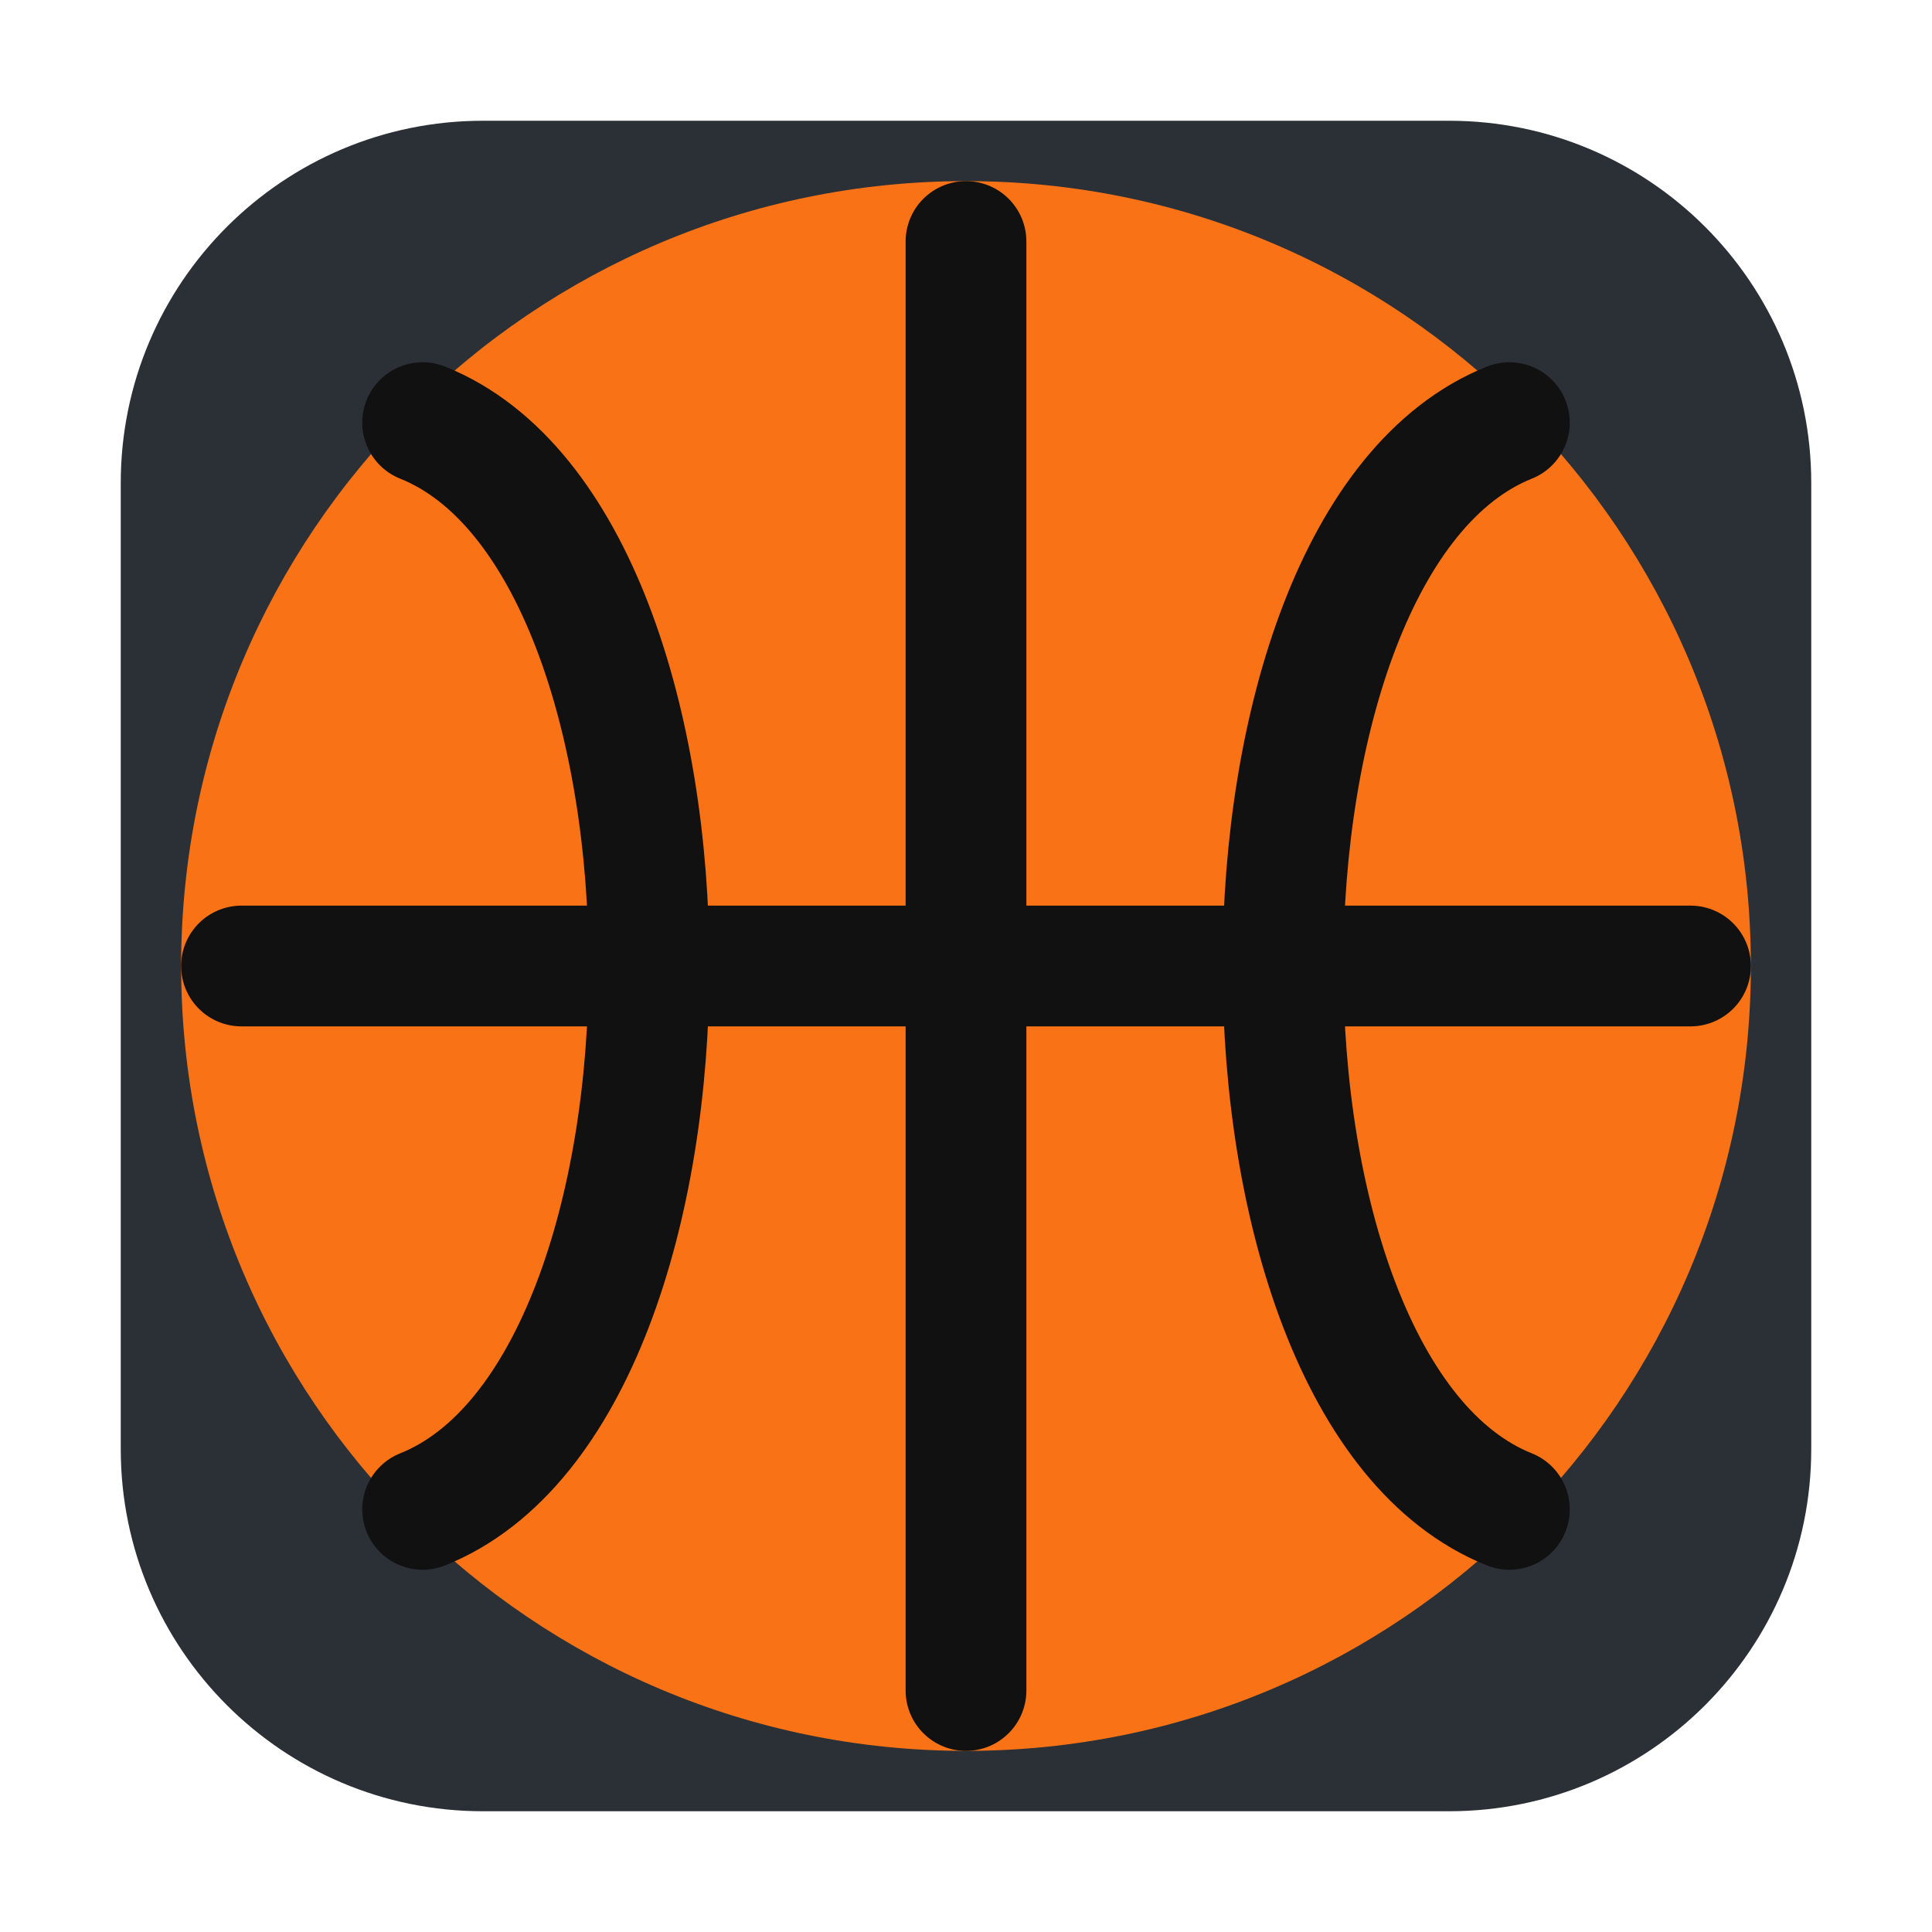
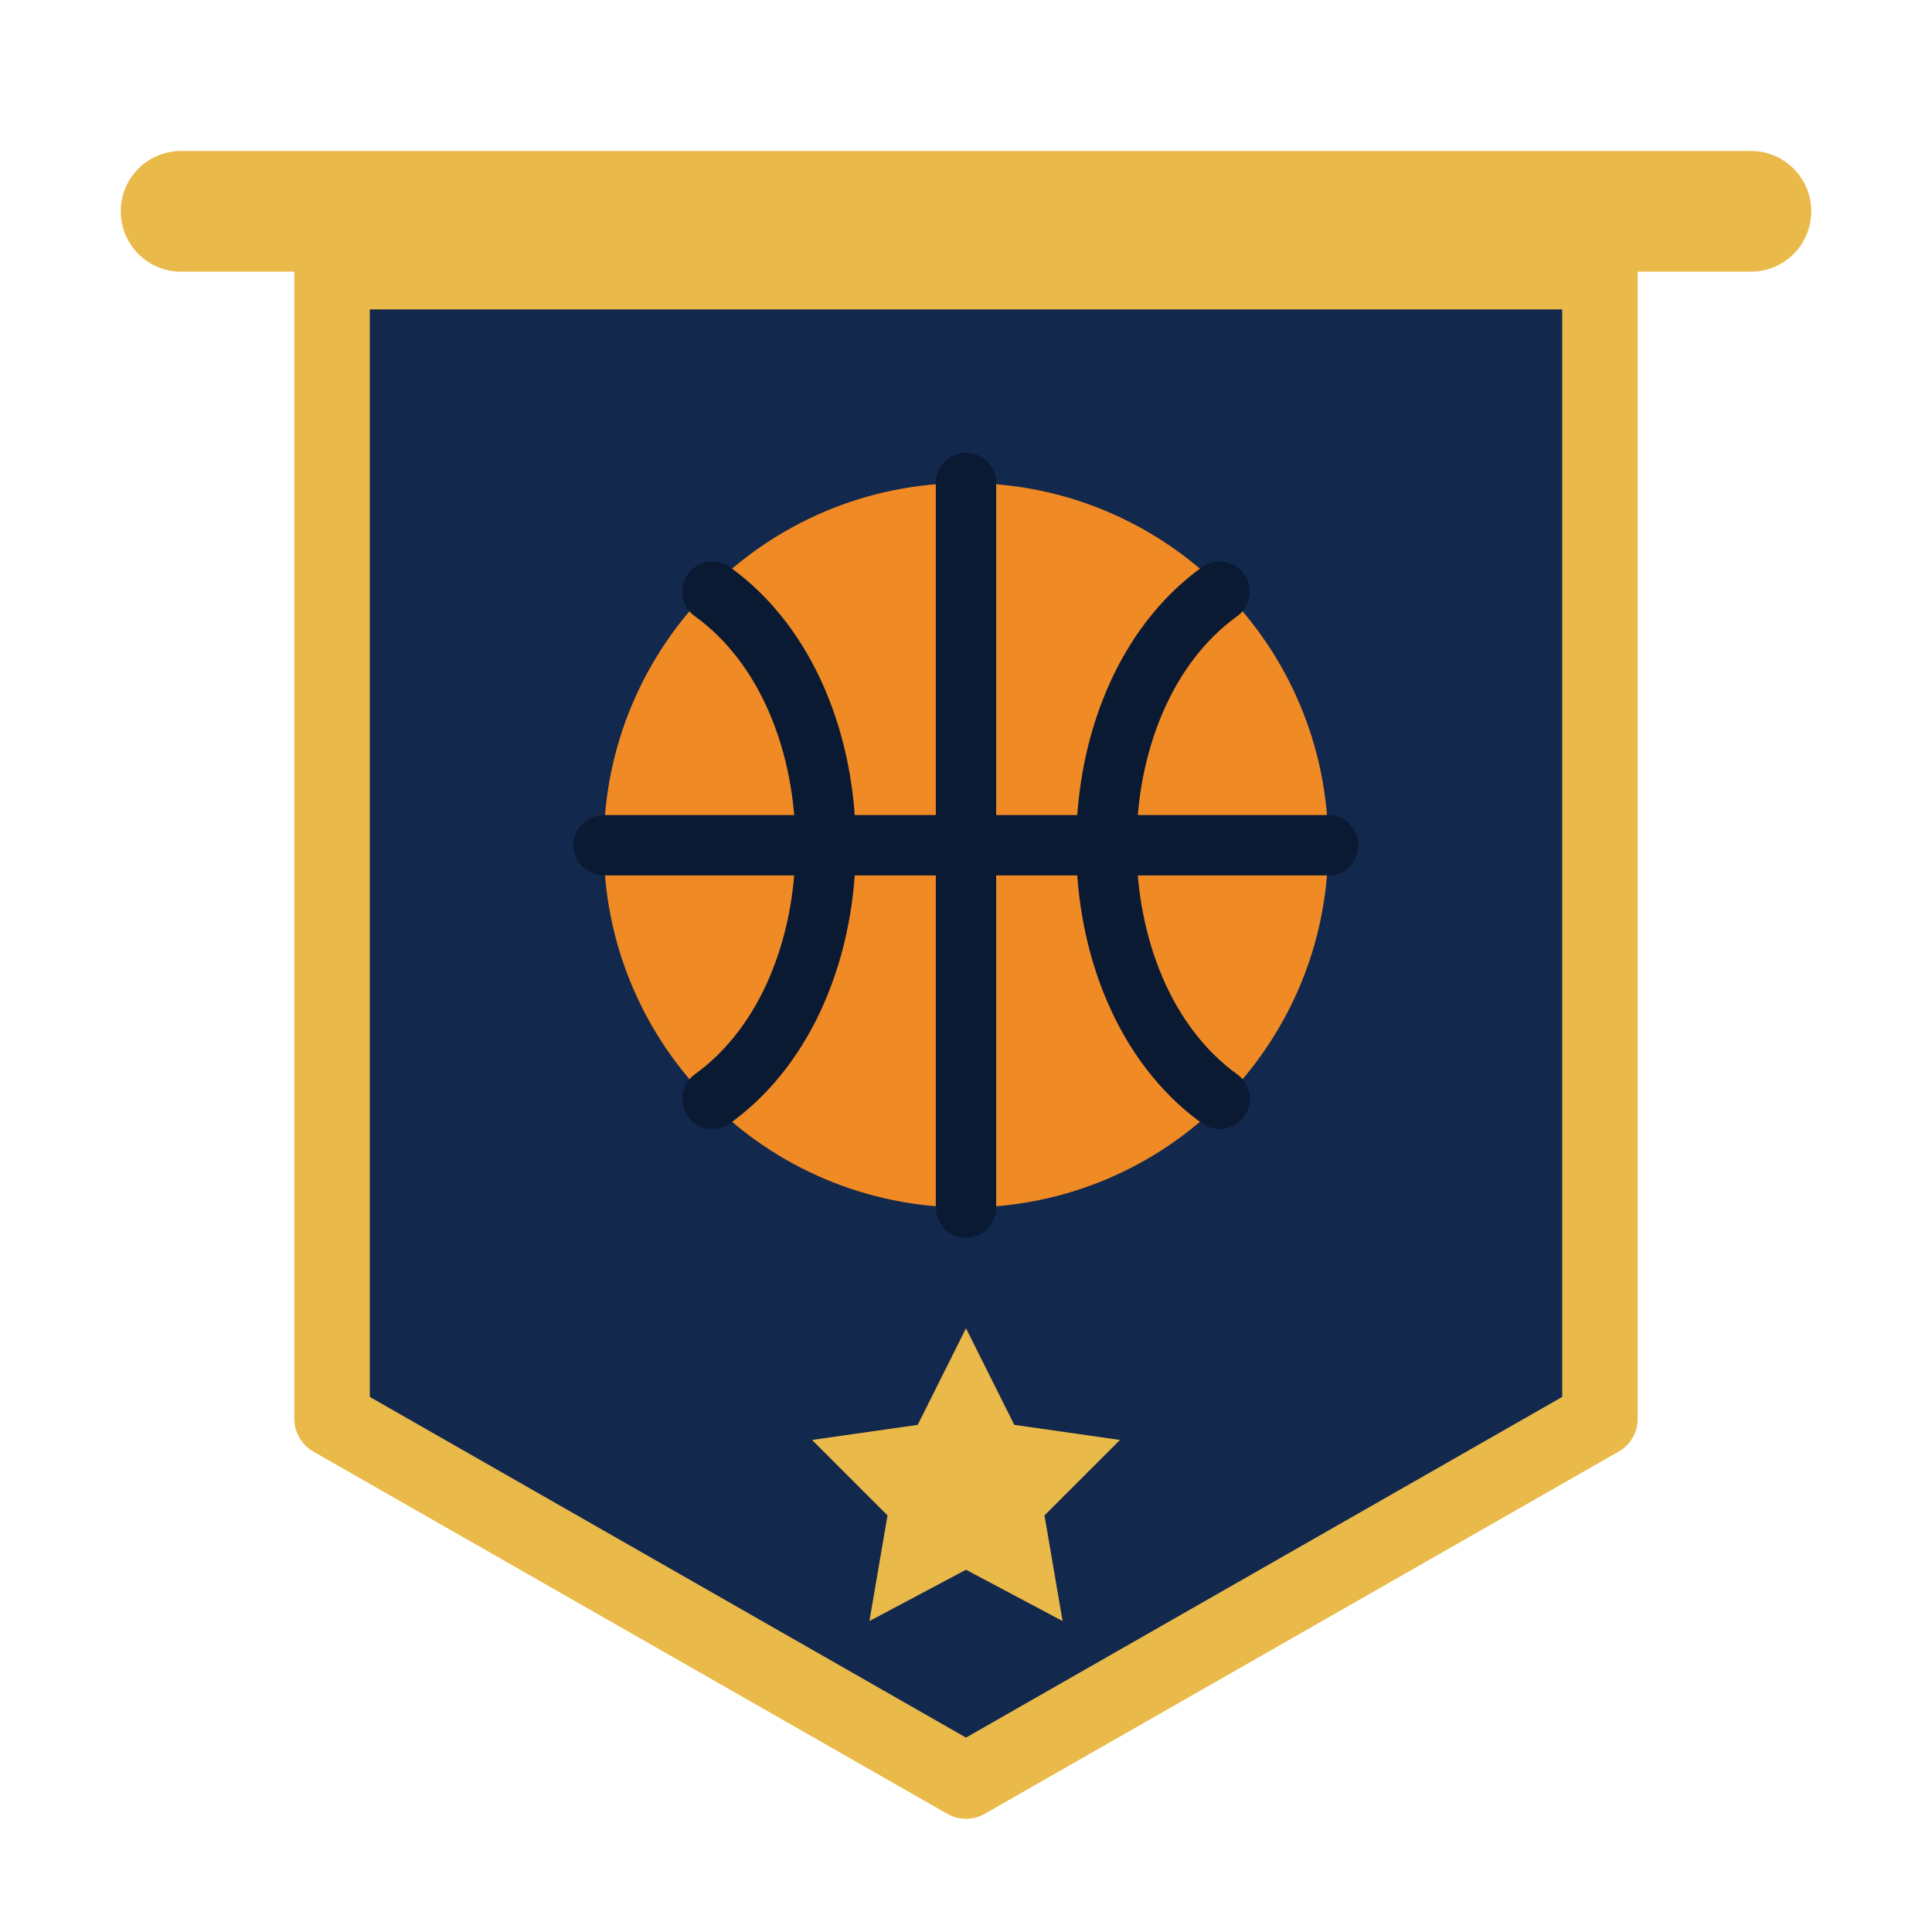
- <svg xmlns="http://www.w3.org/2000/svg" viewBox="0 0 64 64" role="img" aria-label="Basketball badge">
-   <rect x="4" y="4" width="56" height="56" rx="12" fill="#2B2F36" />
-   <g transform="translate(0,0)">
-     <circle cx="32" cy="32" r="26" fill="#F97316" />
-     <g fill="none" stroke="#111" stroke-width="4" stroke-linecap="round" stroke-linejoin="round">
-       <path d="M32 8V56" />
-       <path d="M8 32H56" />
-       <path d="M14 14C24 18,24 46,14 50" />
-       <path d="M50 14C40 18,40 46,50 50" />
-     </g>
+ <svg xmlns="http://www.w3.org/2000/svg" viewBox="0 0 64 64" role="img" aria-label="Basketball on a championship banner">
+   <path d="M6 7h52" stroke="#E9B949" stroke-width="4" stroke-linecap="round" />
+   <path d="M11 9h42v38L32 59 11 47z" fill="#12284D" stroke="#E9B949" stroke-width="2.5" stroke-linejoin="round" />
+   <circle cx="32" cy="28" r="12" fill="#F08A24" />
+   <g fill="none" stroke="#0B1A33" stroke-width="2" stroke-linecap="round">
+     <path d="M32 16V40" />
+     <path d="M20 28H44" />
+     <path d="M23.6 19.6C28.6 23.2,28.6 32.8,23.6 36.4" />
+     <path d="M40.4 19.6C35.4 23.2,35.4 32.8,40.4 36.4" />
  </g>
+   <path d="M32 44l1.6 3.2 3.5.5-2.5 2.5.6 3.5-3.2-1.7-3.2 1.7.6-3.5-2.5-2.5 3.5-.5z" fill="#E9B949" />
</svg>
